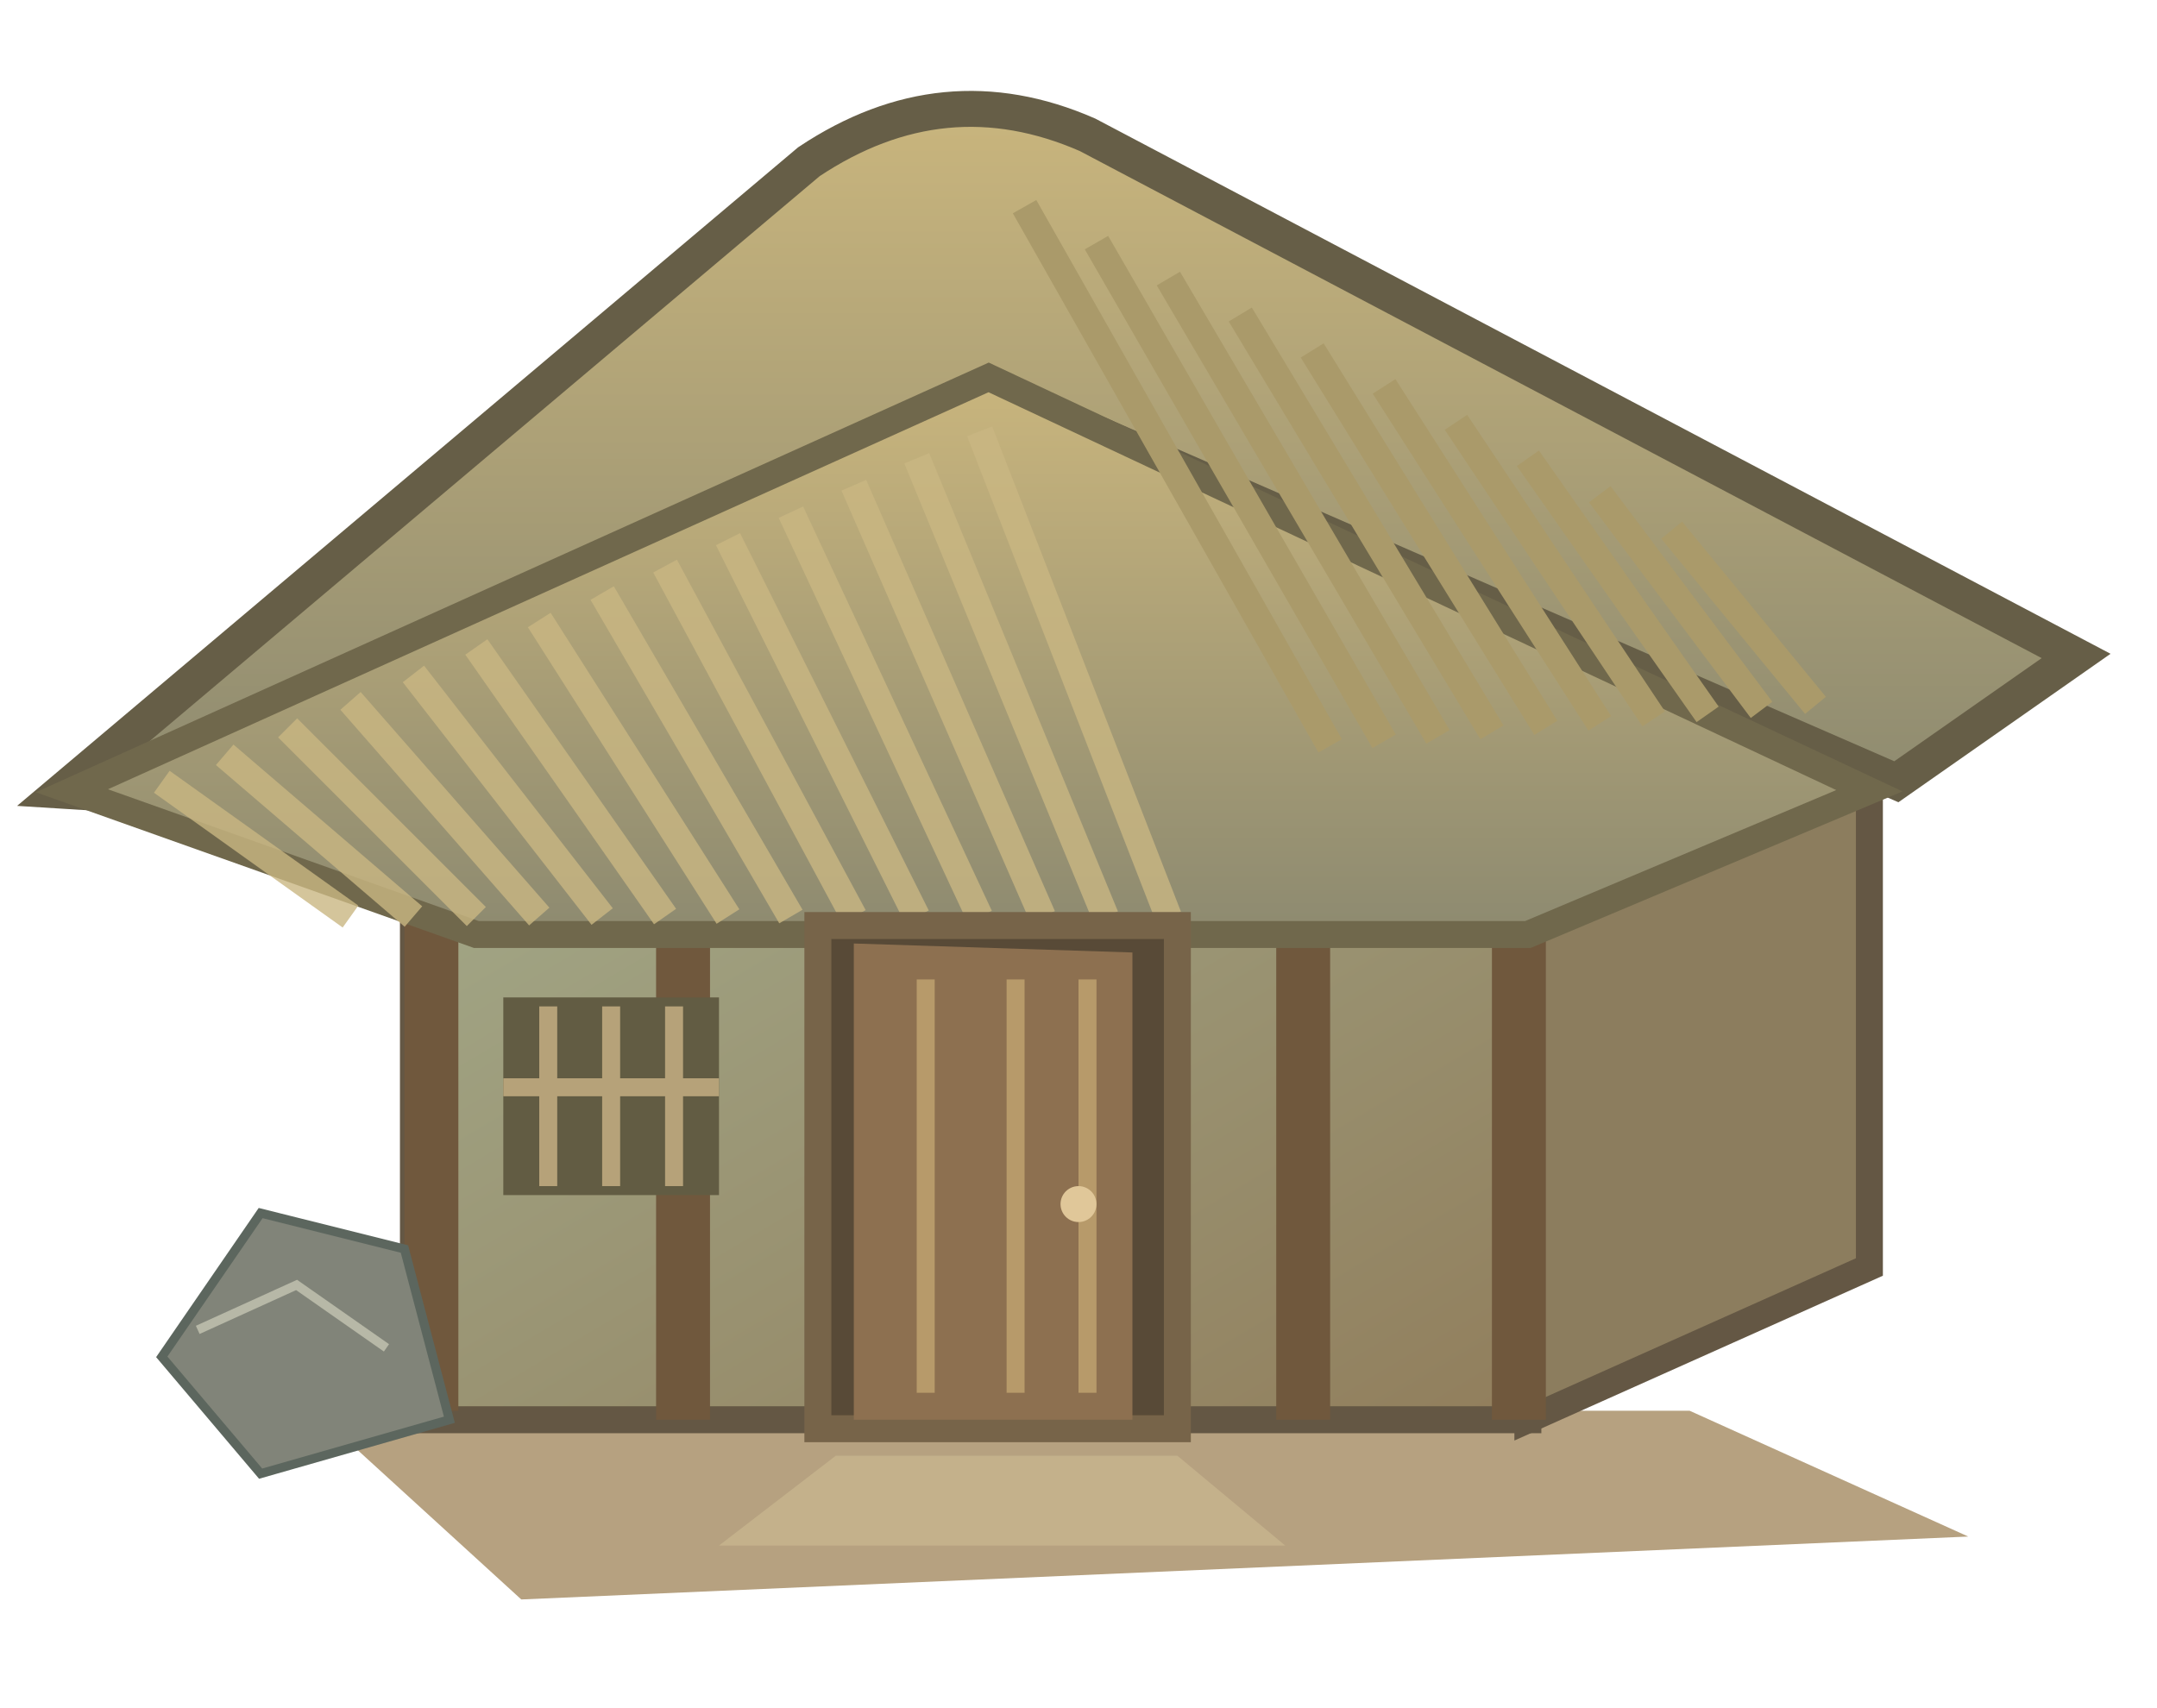
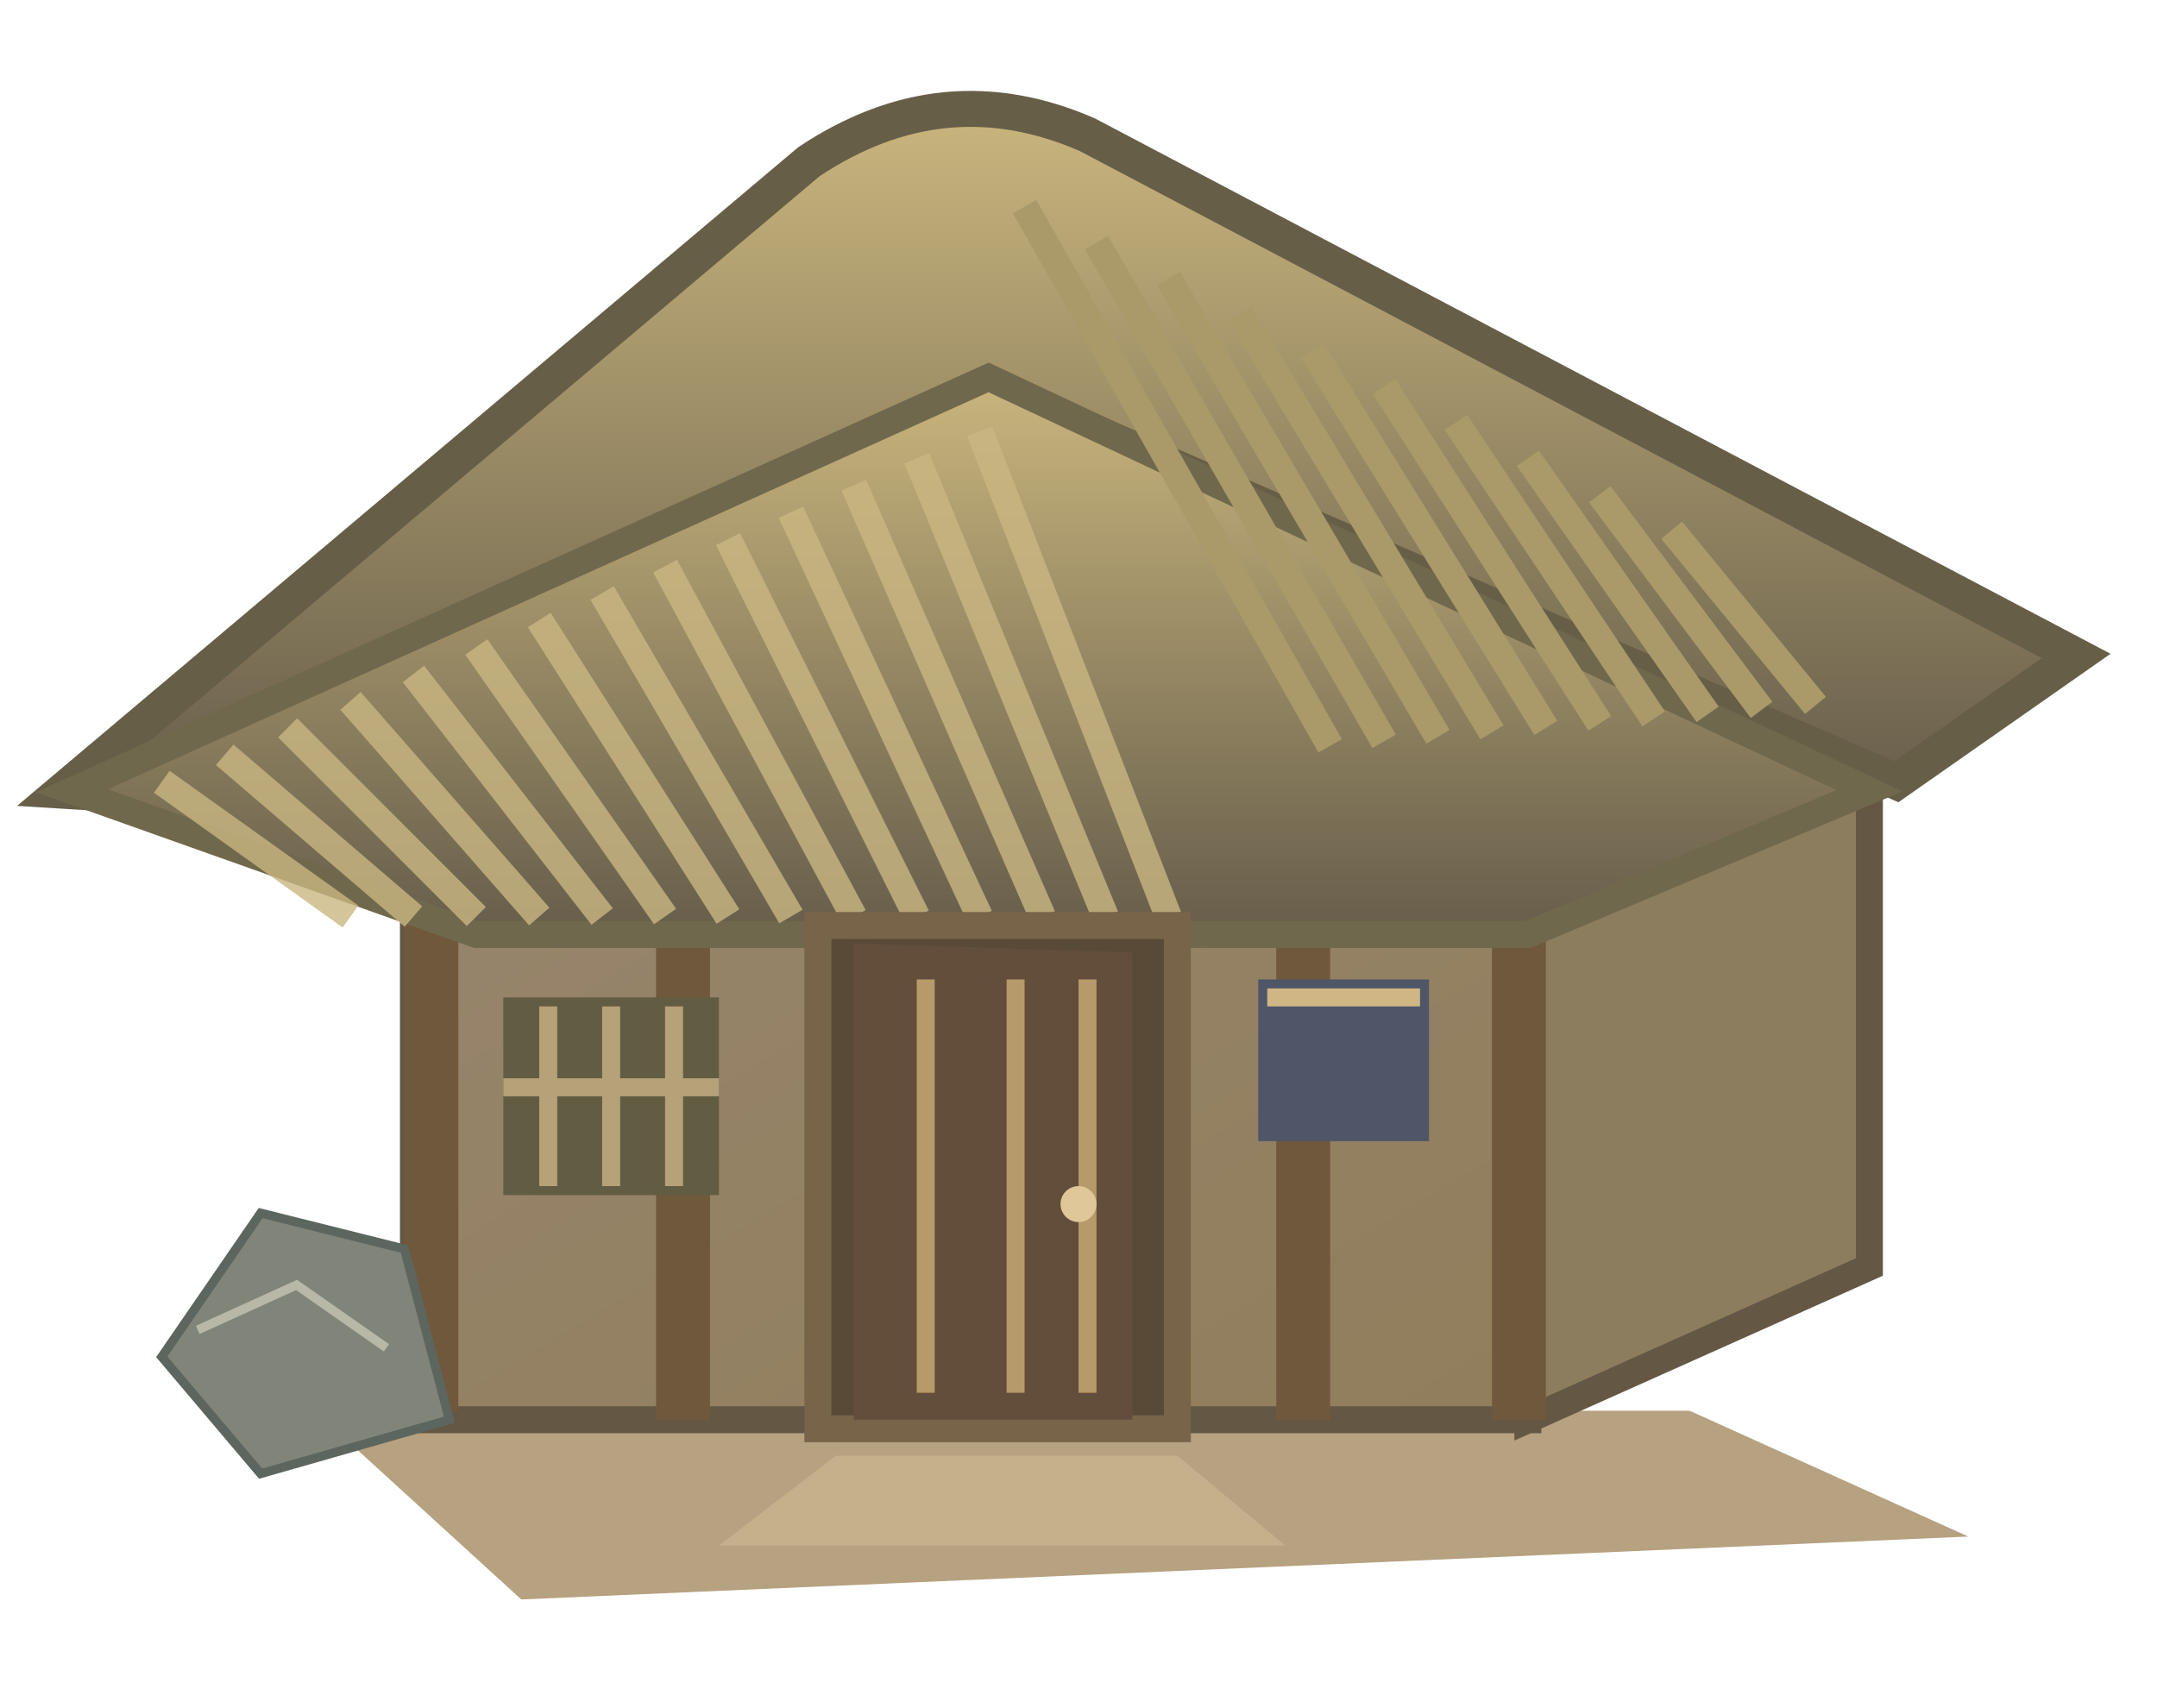
<svg xmlns="http://www.w3.org/2000/svg" width="240" height="190" viewBox="0 0 240 190">
  <defs>
    <linearGradient id="roof" x2="0" y2="1">
      <stop stop-color="#c9b57d" />
-       <stop offset="1" stop-color="#8d8a70" />
+       <stop offset="1" stop-color="#665d4b" />
    </linearGradient>
    <linearGradient id="wall" x2="1" y2="1">
-       <stop stop-color="#a3aa8a" />
+       <stop stop-color="#97856d" />
      <stop offset="1" stop-color="#917e5c" />
    </linearGradient>
  </defs>
  <path d="M35 157 L188 157 L219 171 L58 178Z" fill="#b6a180" />
  <path d="M46 85 L170 86 L170 158 L46 158Z" fill="url(#wall)" stroke="#645744" stroke-width="3" />
  <path d="M170 86 L208 71 L208 141 L170 158Z" fill="#8c7d5e" stroke="#645744" stroke-width="3" />
  <path d="M48 90 L48 157 M76 92 L76 158 M145 89 L145 158 M169 87 L169 158" stroke="#70583d" stroke-width="6" />
  <path d="M39 90 L7 88 L90 18 Q105 8 121 15 L231 73 L211 87 L110 43Z" fill="url(#roof)" stroke="#665e47" stroke-width="4" />
  <path d="M8 88 L110 42 L208 88 L170 104 L53 104Z" fill="url(#roof)" stroke="#70684c" stroke-width="3" />
  <path d="M18 87 L39 102" stroke="#c9b682" stroke-width="3" opacity=".8" />
  <path d="M25 84 L46 102" stroke="#c9b682" stroke-width="3" opacity=".8" />
  <path d="M32 81 L53 102" stroke="#c9b682" stroke-width="3" opacity=".8" />
  <path d="M39 78 L60 102" stroke="#c9b682" stroke-width="3" opacity=".8" />
  <path d="M46 75 L67 102" stroke="#c9b682" stroke-width="3" opacity=".8" />
  <path d="M53 72 L74 102" stroke="#c9b682" stroke-width="3" opacity=".8" />
  <path d="M60 69 L81 102" stroke="#c9b682" stroke-width="3" opacity=".8" />
  <path d="M67 66 L88 102" stroke="#c9b682" stroke-width="3" opacity=".8" />
  <path d="M74 63 L95 102" stroke="#c9b682" stroke-width="3" opacity=".8" />
  <path d="M81 60 L102 102" stroke="#c9b682" stroke-width="3" opacity=".8" />
  <path d="M88 57 L109 102" stroke="#c9b682" stroke-width="3" opacity=".8" />
  <path d="M95 54 L116 102" stroke="#c9b682" stroke-width="3" opacity=".8" />
  <path d="M102 51 L123 102" stroke="#c9b682" stroke-width="3" opacity=".8" />
  <path d="M109 48 L130 102" stroke="#c9b682" stroke-width="3" opacity=".8" />
  <path d="M114 23 L148 83" stroke="#aa9a6a" stroke-width="3" />
  <path d="M122 27 L154 82.5" stroke="#aa9a6a" stroke-width="3" />
  <path d="M130 31 L160 82" stroke="#aa9a6a" stroke-width="3" />
  <path d="M138 35 L166 81.5" stroke="#aa9a6a" stroke-width="3" />
  <path d="M146 39 L172 81" stroke="#aa9a6a" stroke-width="3" />
  <path d="M154 43 L178 80.5" stroke="#aa9a6a" stroke-width="3" />
  <path d="M162 47 L184 80" stroke="#aa9a6a" stroke-width="3" />
  <path d="M170 51 L190 79.5" stroke="#aa9a6a" stroke-width="3" />
  <path d="M178 55 L196 79" stroke="#aa9a6a" stroke-width="3" />
  <path d="M186 59 L202 78.5" stroke="#aa9a6a" stroke-width="3" />
  <path d="M91 103 L131 103 L131 159 L91 159Z" fill="#584a37" stroke="#776449" stroke-width="3" />
-   <path d="M95 105 L126 106 L126 158 L95 158Z" fill="#8d7050" />
+   <path d="M95 105 L126 106 L126 158 L95 158Z" fill="#624e3b" />
  <path d="M103 109 L103 155 M113 109 L113 155 M121 109 L121 155" stroke="#b79a6a" stroke-width="2" />
  <circle cx="120" cy="134" r="2" fill="#e0c799" />
  <rect x="56" y="111" width="24" height="22" fill="#625c43" />
  <path d="M61 112 L61 132 M68 112 L68 132 M75 112 L75 132 M56 121 L80 121" stroke="#b6a279" stroke-width="2" />
  <path d="M93 162 L131 162 L143 172 L80 172Z" fill="#c4b18b" />
+   <path d="M140 109 L159 109 L159 127 L140 127Z" fill="#4e5667" />
+   <path d="M141 111 L158 111" stroke="#d0b685" stroke-width="2" />
  <path d="M18 151 L29 135 L45 139 L50 158 L29 164Z" fill="#818479" stroke="#5c665e" />
  <path d="M22 148 L33 143 L43 150" stroke="#b7b8a7" fill="none" />
</svg>
